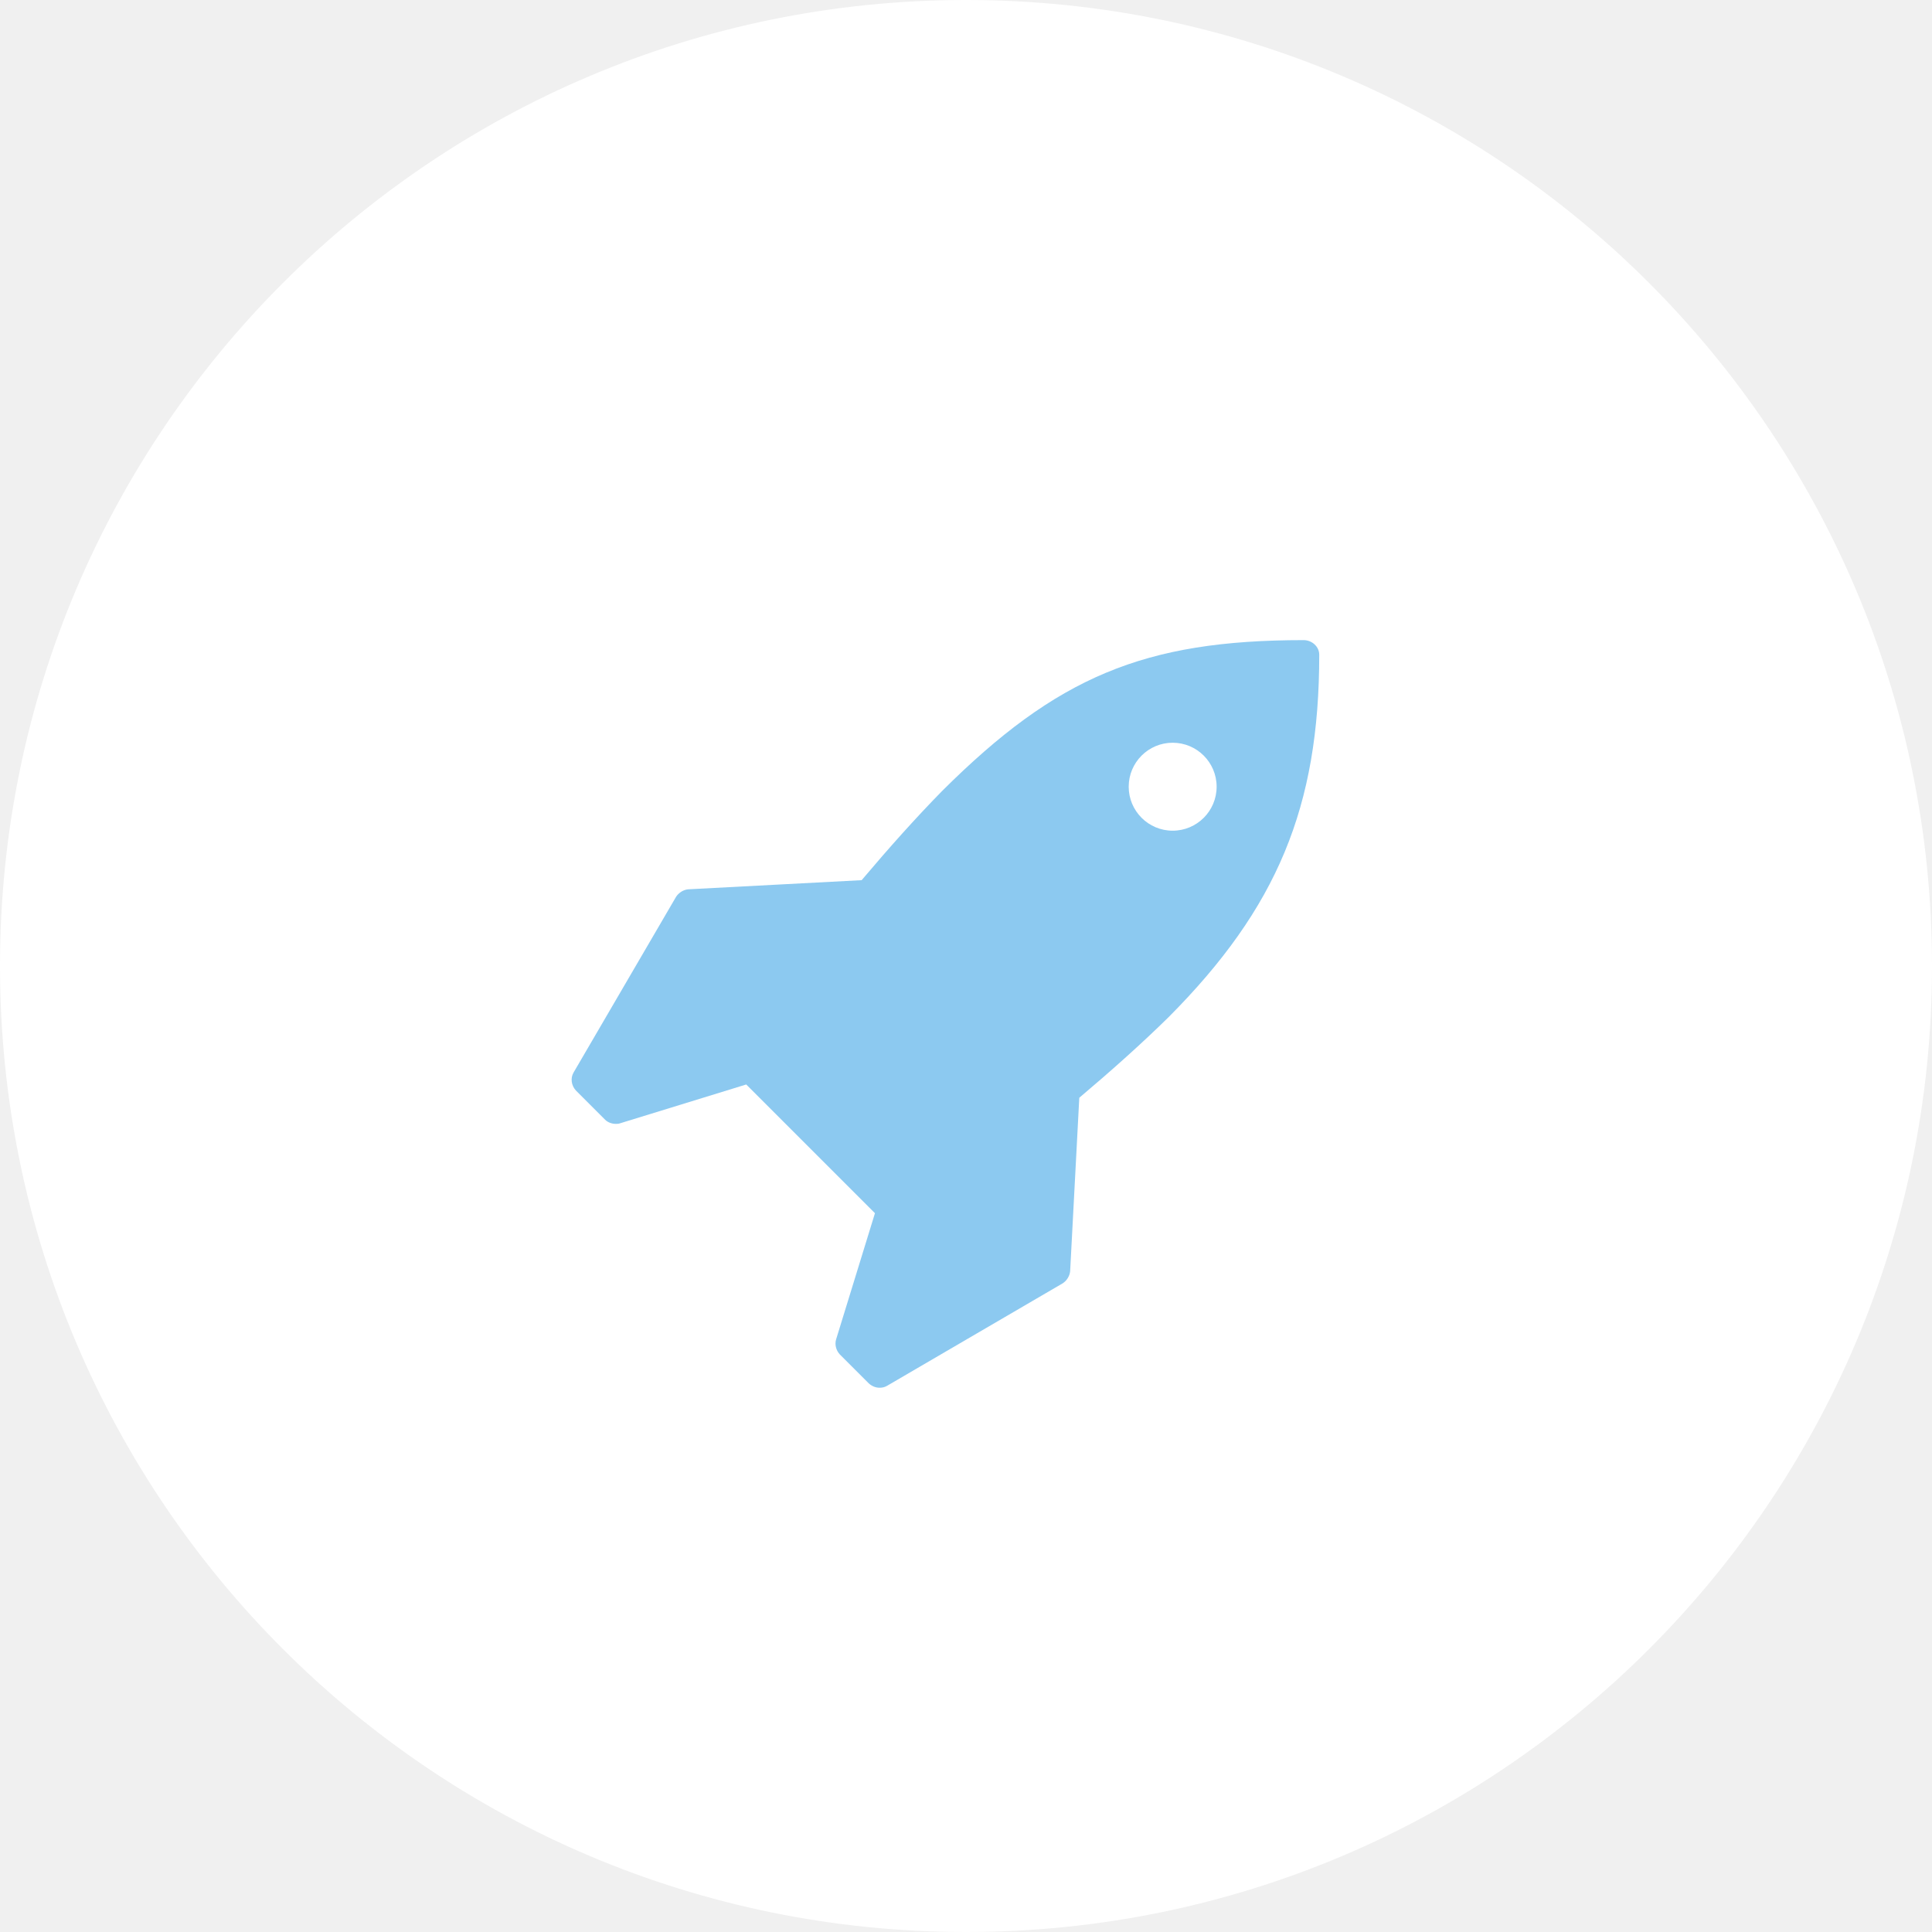
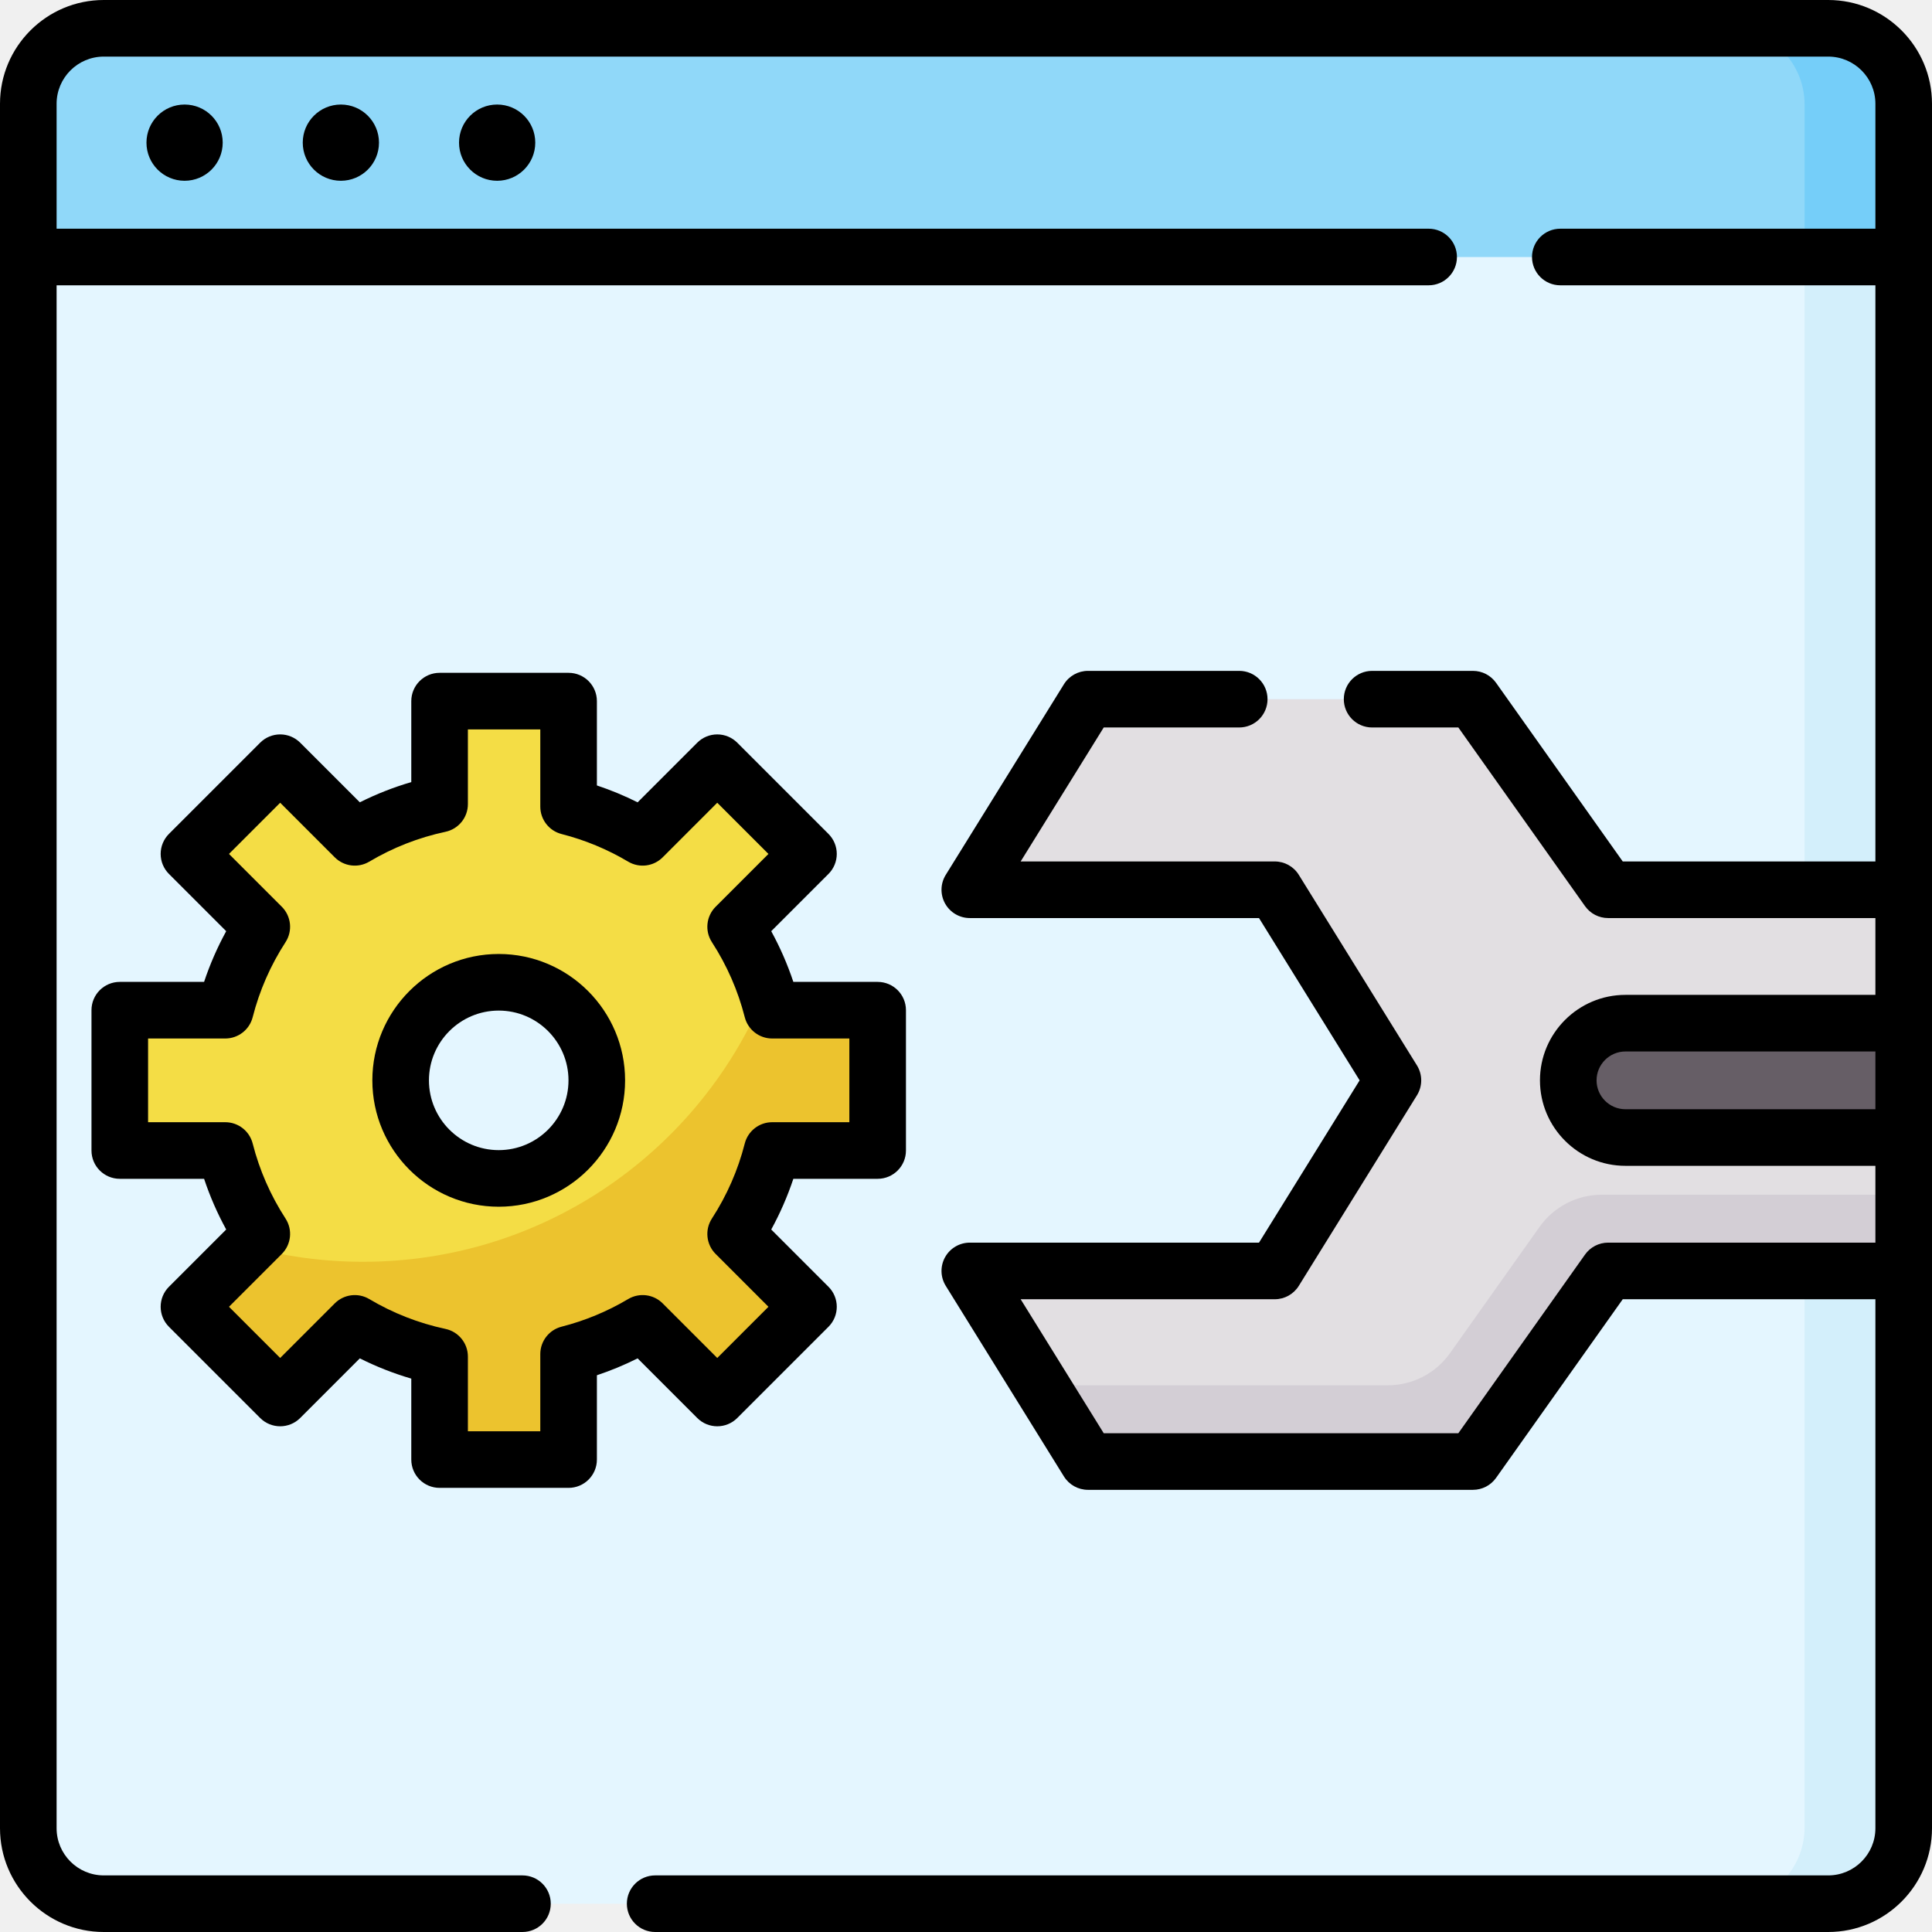
- <svg xmlns="http://www.w3.org/2000/svg" version="1.1" id="Layer_1" x="0px" y="0px" width="85px" height="85px" viewBox="0 0 80 80" enable-background="new 0 0 80 80" xml:space="preserve">
-   <g>
-     <path fill="#FFFFFF" d="M40,0c22.091,0,40,17.909,40,40S62.091,80,40,80S0,62.091,0,40S17.909,0,40,0z" />
-   </g>
-   <g>
-     <path fill="#8cc9f0" d="M50.378,32.576c0,1.005-0.815,1.821-1.821,1.821c-1.005,0-1.82-0.816-1.82-1.821    c0-1.005,0.815-1.821,1.82-1.821C49.563,30.755,50.378,31.571,50.378,32.576z M54.627,27.113c0-0.341-0.304-0.607-0.646-0.607    c-6.601,0-10.223,1.518-14.964,6.241c-1.081,1.1-2.2,2.352-3.338,3.699l-7.188,0.379c-0.19,0.019-0.379,0.133-0.493,0.304    l-4.249,7.284c-0.133,0.228-0.095,0.53,0.095,0.739l1.214,1.215c0.114,0.113,0.285,0.17,0.437,0.17c0.057,0,0.114,0,0.17-0.02    l5.235-1.611l5.33,5.33l-1.612,5.236c-0.057,0.209,0,0.437,0.152,0.606l1.214,1.214c0.133,0.114,0.284,0.171,0.436,0.171    c0.114,0,0.208-0.021,0.304-0.075l7.283-4.25c0.171-0.113,0.284-0.304,0.305-0.492l0.379-7.19c1.347-1.138,2.599-2.257,3.699-3.339    C52.882,37.603,54.627,33.411,54.627,27.113z" />
-   </g>
+ <svg xmlns="http://www.w3.org/2000/svg" id="Capa_1" enable-background="new 0 0 512 512" height="512" viewBox="0 0 512 512" width="512">
+   <path d="m484.5 504.5h-457c-11.046 0-20-8.954-20-20v-457c0-11.046 8.954-20 20-20h457c11.046 0 20 8.954 20 20v457c0 11.046-8.954 20-20 20z" fill="#e4f6ff" />
+   <path d="m484.297 7.5h-26.264c11.158 0 20.203 9.045 20.203 20.203v456.594c0 11.158-9.045 20.203-20.203 20.203h26.264c11.158 0 20.203-9.045 20.203-20.203v-456.594c0-11.158-9.045-20.203-20.203-20.203z" fill="#d3effb" />
+   <path d="m504.5 68.11h-497v-40.61c0-11.046 8.954-20 20-20h457c11.046 0 20 8.954 20 20z" fill="#90d8f9" />
+   <path d="m484.297 7.5h-26.264c11.158 0 20.203 9.045 20.203 20.203v40.407h26.264v-40.407c0-11.158-9.045-20.203-20.203-20.203z" fill="#75cef9" />
+   <path d="m232.588 304.897v-37.184h-27.952c-2.027-7.958-5.332-15.405-9.681-22.112l19.3-19.3-24.173-24.173-19.773 19.772c-6.045-3.592-12.638-6.359-19.625-8.139v-27.952h-34.186v27.289c-8.047 1.716-15.614 4.726-22.474 8.802l-19.772-19.772-24.173 24.173 19.3 19.3c-4.349 6.707-7.654 14.154-9.681 22.112h-27.954v37.184h27.952c2.027 7.958 5.332 15.405 9.681 22.112l-19.3 19.3 24.173 24.173 19.772-19.772c6.86 4.076 14.427 7.086 22.474 8.802v27.289h34.186v-27.952c6.988-1.78 13.58-4.547 19.625-8.139l19.772 19.772 24.173-24.173-19.3-19.3c4.349-6.707 7.654-14.154 9.681-22.112zm-100.422 7.398c-14.354 0-25.99-11.636-25.99-25.991 0-14.354 11.636-25.99 25.99-25.99s25.99 11.636 25.99 25.99c.001 14.355-11.636 25.991-25.99 25.991z" fill="#f4dd45" />
+   <path d="m232.588 304.897v-37.184h-27.952c-.46-1.808-.995-3.585-1.585-5.337-17.095 42.223-58.485 72.011-106.839 72.011-10.453 0-20.577-1.4-30.205-4.009l-15.93 15.93 24.173 24.173 19.772-19.772c6.86 4.076 14.427 7.086 22.474 8.802v27.289h34.186v-27.952c6.988-1.78 13.58-4.547 19.625-8.139l19.772 19.772 24.173-24.173-19.3-19.3c4.349-6.707 7.654-14.154 9.681-22.112h27.955z" fill="#ecc32e" />
+   <path d="m504.5 235.797h-78.333l-35.815-50.508h-102.027l-31.315 50.508h80.813l31.315 50.508-31.315 50.508h-80.813l31.315 50.508h102.027l35.815-50.508h78.333z" fill="#e2dfe2" />
+   <path d="m275.799 367.118h91.989c6.549 0 12.692-3.175 16.48-8.517l23.736-33.474c3.788-5.342 9.931-8.517 16.48-8.517h80.016v20.203h-78.333l-35.815 50.508h-102.027z" fill="#d3ced5" />
+   <path d="m504.5 301.457v-30.305h-73.894c-8.284 0-15 6.716-15 15v.305c0 8.284 6.716 15 15 15z" fill="#665e66" />
+   <circle cx="48.917" cy="37.805" r="10.102" />
+   <circle cx="90.333" cy="37.805" r="10.102" />
+   <circle cx="131.75" cy="37.805" r="10.102" />
+   <path d="m484.5 0h-457c-15.164 0-27.5 12.336-27.5 27.5v457c0 15.164 12.336 27.5 27.5 27.5h110.958c4.142 0 7.5-3.357 7.5-7.5s-3.358-7.5-7.5-7.5h-110.958c-6.893 0-12.5-5.607-12.5-12.5v-408.891h363.604c4.143 0 7.5-3.357 7.5-7.5s-3.357-7.5-7.5-7.5h-363.604v-33.109c0-6.893 5.607-12.5 12.5-12.5h457c6.893 0 12.5 5.607 12.5 12.5v33.109h-83.5c-4.143 0-7.5 3.357-7.5 7.5s3.357 7.5 7.5 7.5h83.5v152.688h-66.957l-33.573-47.346c-1.406-1.983-3.687-3.162-6.118-3.162h-26.727c-4.143 0-7.5 3.357-7.5 7.5s3.357 7.5 7.5 7.5h22.851l33.573 47.346c1.406 1.983 3.687 3.162 6.118 3.162h70.833v20.355h-66.242c-12.49 0-22.652 10.162-22.652 22.652s10.162 22.652 22.652 22.652h66.242v20.356h-70.833c-2.432 0-4.712 1.179-6.118 3.162l-33.573 47.346h-93.976l-22.016-35.508h67.339c2.596 0 5.007-1.342 6.374-3.548l31.315-50.509c1.501-2.421 1.501-5.483 0-7.904l-31.315-50.508c-1.367-2.206-3.778-3.548-6.374-3.548h-67.339l22.016-35.508h35.906c4.143 0 7.5-3.357 7.5-7.5s-3.357-7.5-7.5-7.5h-40.081c-2.596 0-5.007 1.342-6.374 3.548l-31.315 50.508c-1.435 2.313-1.503 5.222-.179 7.6s3.832 3.853 6.553 3.853h76.639l26.666 43.008-26.666 43.009h-76.639c-2.722 0-5.229 1.475-6.553 3.853s-1.255 5.286.179 7.6l31.315 50.508c1.367 2.206 3.778 3.548 6.374 3.548h102.026c2.432 0 4.712-1.179 6.118-3.162l33.573-47.346h66.958v140.186c0 6.893-5.607 12.5-12.5 12.5h-310.875c-4.142 0-7.5 3.357-7.5 7.5s3.358 7.5 7.5 7.5h310.875c15.164 0 27.5-12.336 27.5-27.5v-457c0-15.164-12.336-27.5-27.5-27.5zm-53.742 293.957c-4.22 0-7.652-3.433-7.652-7.652s3.433-7.652 7.652-7.652h66.242v15.305h-66.242z" />
+   <path d="m184.778 375.786c2.93 2.928 7.678 2.928 10.606 0l24.173-24.173c2.929-2.93 2.929-7.678 0-10.607l-15.172-15.173c2.356-4.302 4.315-8.792 5.861-13.437h22.341c4.142 0 7.5-3.357 7.5-7.5v-37.184c0-4.143-3.358-7.5-7.5-7.5h-22.341c-1.546-4.644-3.506-9.136-5.861-13.437l15.172-15.172c1.407-1.407 2.197-3.314 2.197-5.304s-.79-3.896-2.197-5.304l-24.173-24.173c-1.406-1.407-3.314-2.197-5.303-2.197s-3.897.79-5.303 2.196l-15.804 15.804c-3.49-1.749-7.096-3.244-10.791-4.476v-22.343c0-4.143-3.358-7.5-7.5-7.5h-34.187c-4.142 0-7.5 3.357-7.5 7.5v21.453c-4.698 1.376-9.258 3.169-13.64 5.365l-15.804-15.804c-1.406-1.406-3.314-2.196-5.303-2.196s-3.897.79-5.303 2.197l-24.173 24.173c-1.407 1.407-2.197 3.314-2.197 5.304s.79 3.896 2.197 5.304l15.172 15.172c-2.355 4.301-4.315 8.793-5.861 13.437h-22.34c-4.142 0-7.5 3.357-7.5 7.5v37.184c0 4.143 3.358 7.5 7.5 7.5h22.341c1.546 4.645 3.505 9.135 5.861 13.437l-15.172 15.173c-2.929 2.93-2.929 7.678 0 10.607l24.173 24.173c2.929 2.928 7.678 2.928 10.606 0l15.803-15.804c4.382 2.196 8.941 3.99 13.64 5.366v21.453c0 4.143 3.358 7.5 7.5 7.5h34.187c4.142 0 7.5-3.357 7.5-7.5v-22.343c3.696-1.231 7.301-2.728 10.792-4.477zm-35.946-24.204c-3.323.847-5.648 3.839-5.648 7.268v20.452h-19.187v-19.789c0-3.539-2.475-6.597-5.936-7.335-7.128-1.521-13.927-4.183-20.207-7.915-2.947-1.752-6.71-1.281-9.135 1.144l-14.469 14.47-13.566-13.567 13.997-13.998c2.503-2.502 2.915-6.414.99-9.383-3.98-6.138-6.909-12.828-8.707-19.884-.847-3.322-3.839-5.648-7.268-5.648h-20.452v-22.184h20.452c3.429 0 6.421-2.325 7.268-5.648 1.797-7.057 4.727-13.746 8.707-19.884 1.925-2.969 1.513-6.881-.99-9.384l-13.997-13.996 13.567-13.567 14.469 14.47c2.425 2.425 6.186 2.897 9.134 1.144 6.281-3.731 13.079-6.395 20.207-7.914 3.461-.738 5.936-3.796 5.936-7.335v-19.789h19.187v20.452c0 3.429 2.326 6.421 5.648 7.268 6.189 1.577 12.126 4.039 17.646 7.319 2.949 1.751 6.709 1.281 9.134-1.145l14.469-14.47 13.567 13.567-13.997 13.996c-2.503 2.503-2.915 6.415-.99 9.384 3.98 6.138 6.909 12.827 8.707 19.884.847 3.323 3.839 5.648 7.268 5.648h20.452v22.184h-20.452c-3.429 0-6.421 2.326-7.268 5.648-1.797 7.056-4.727 13.746-8.707 19.884-1.925 2.969-1.513 6.881.99 9.383l13.997 13.998-13.567 13.566-14.469-14.47c-2.425-2.425-6.186-2.896-9.135-1.144-5.518 3.28-11.455 5.743-17.645 7.32z" />
+   <path d="m132.166 252.814c-18.467 0-33.491 15.023-33.491 33.49s15.024 33.49 33.491 33.49 33.491-15.023 33.491-33.49-15.024-33.49-33.491-33.49zm0 51.981c-10.196 0-18.491-8.295-18.491-18.49s8.295-18.49 18.491-18.49 18.491 8.295 18.491 18.49-8.295 18.49-18.491 18.49z" />
</svg>
